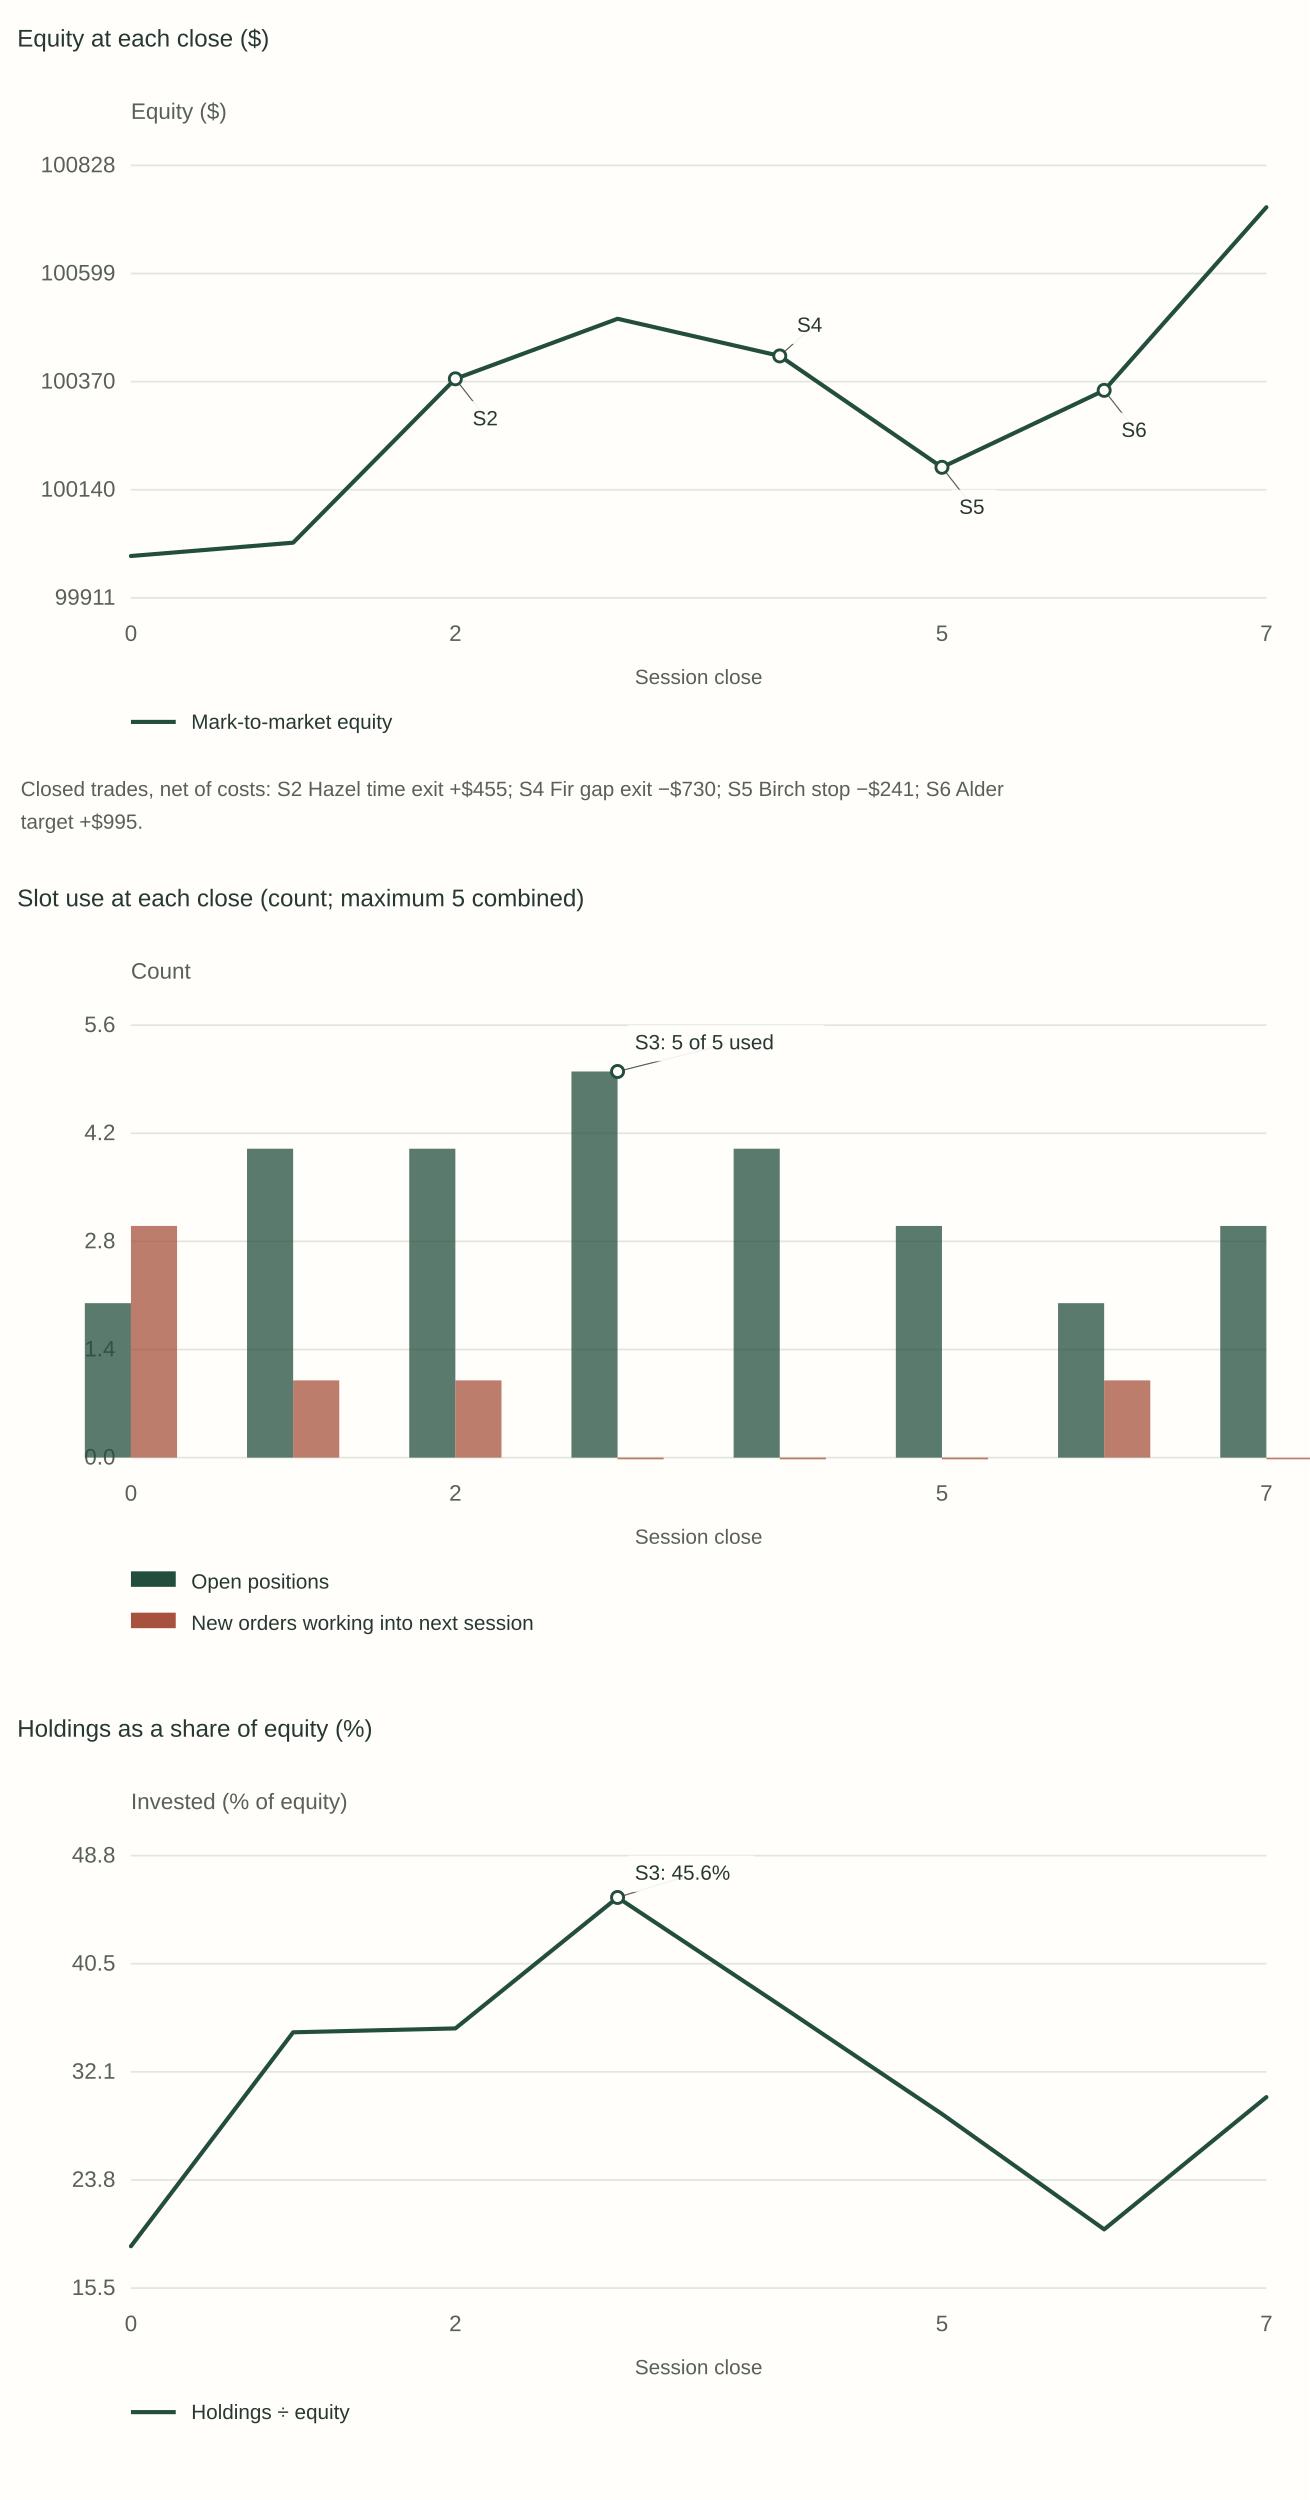
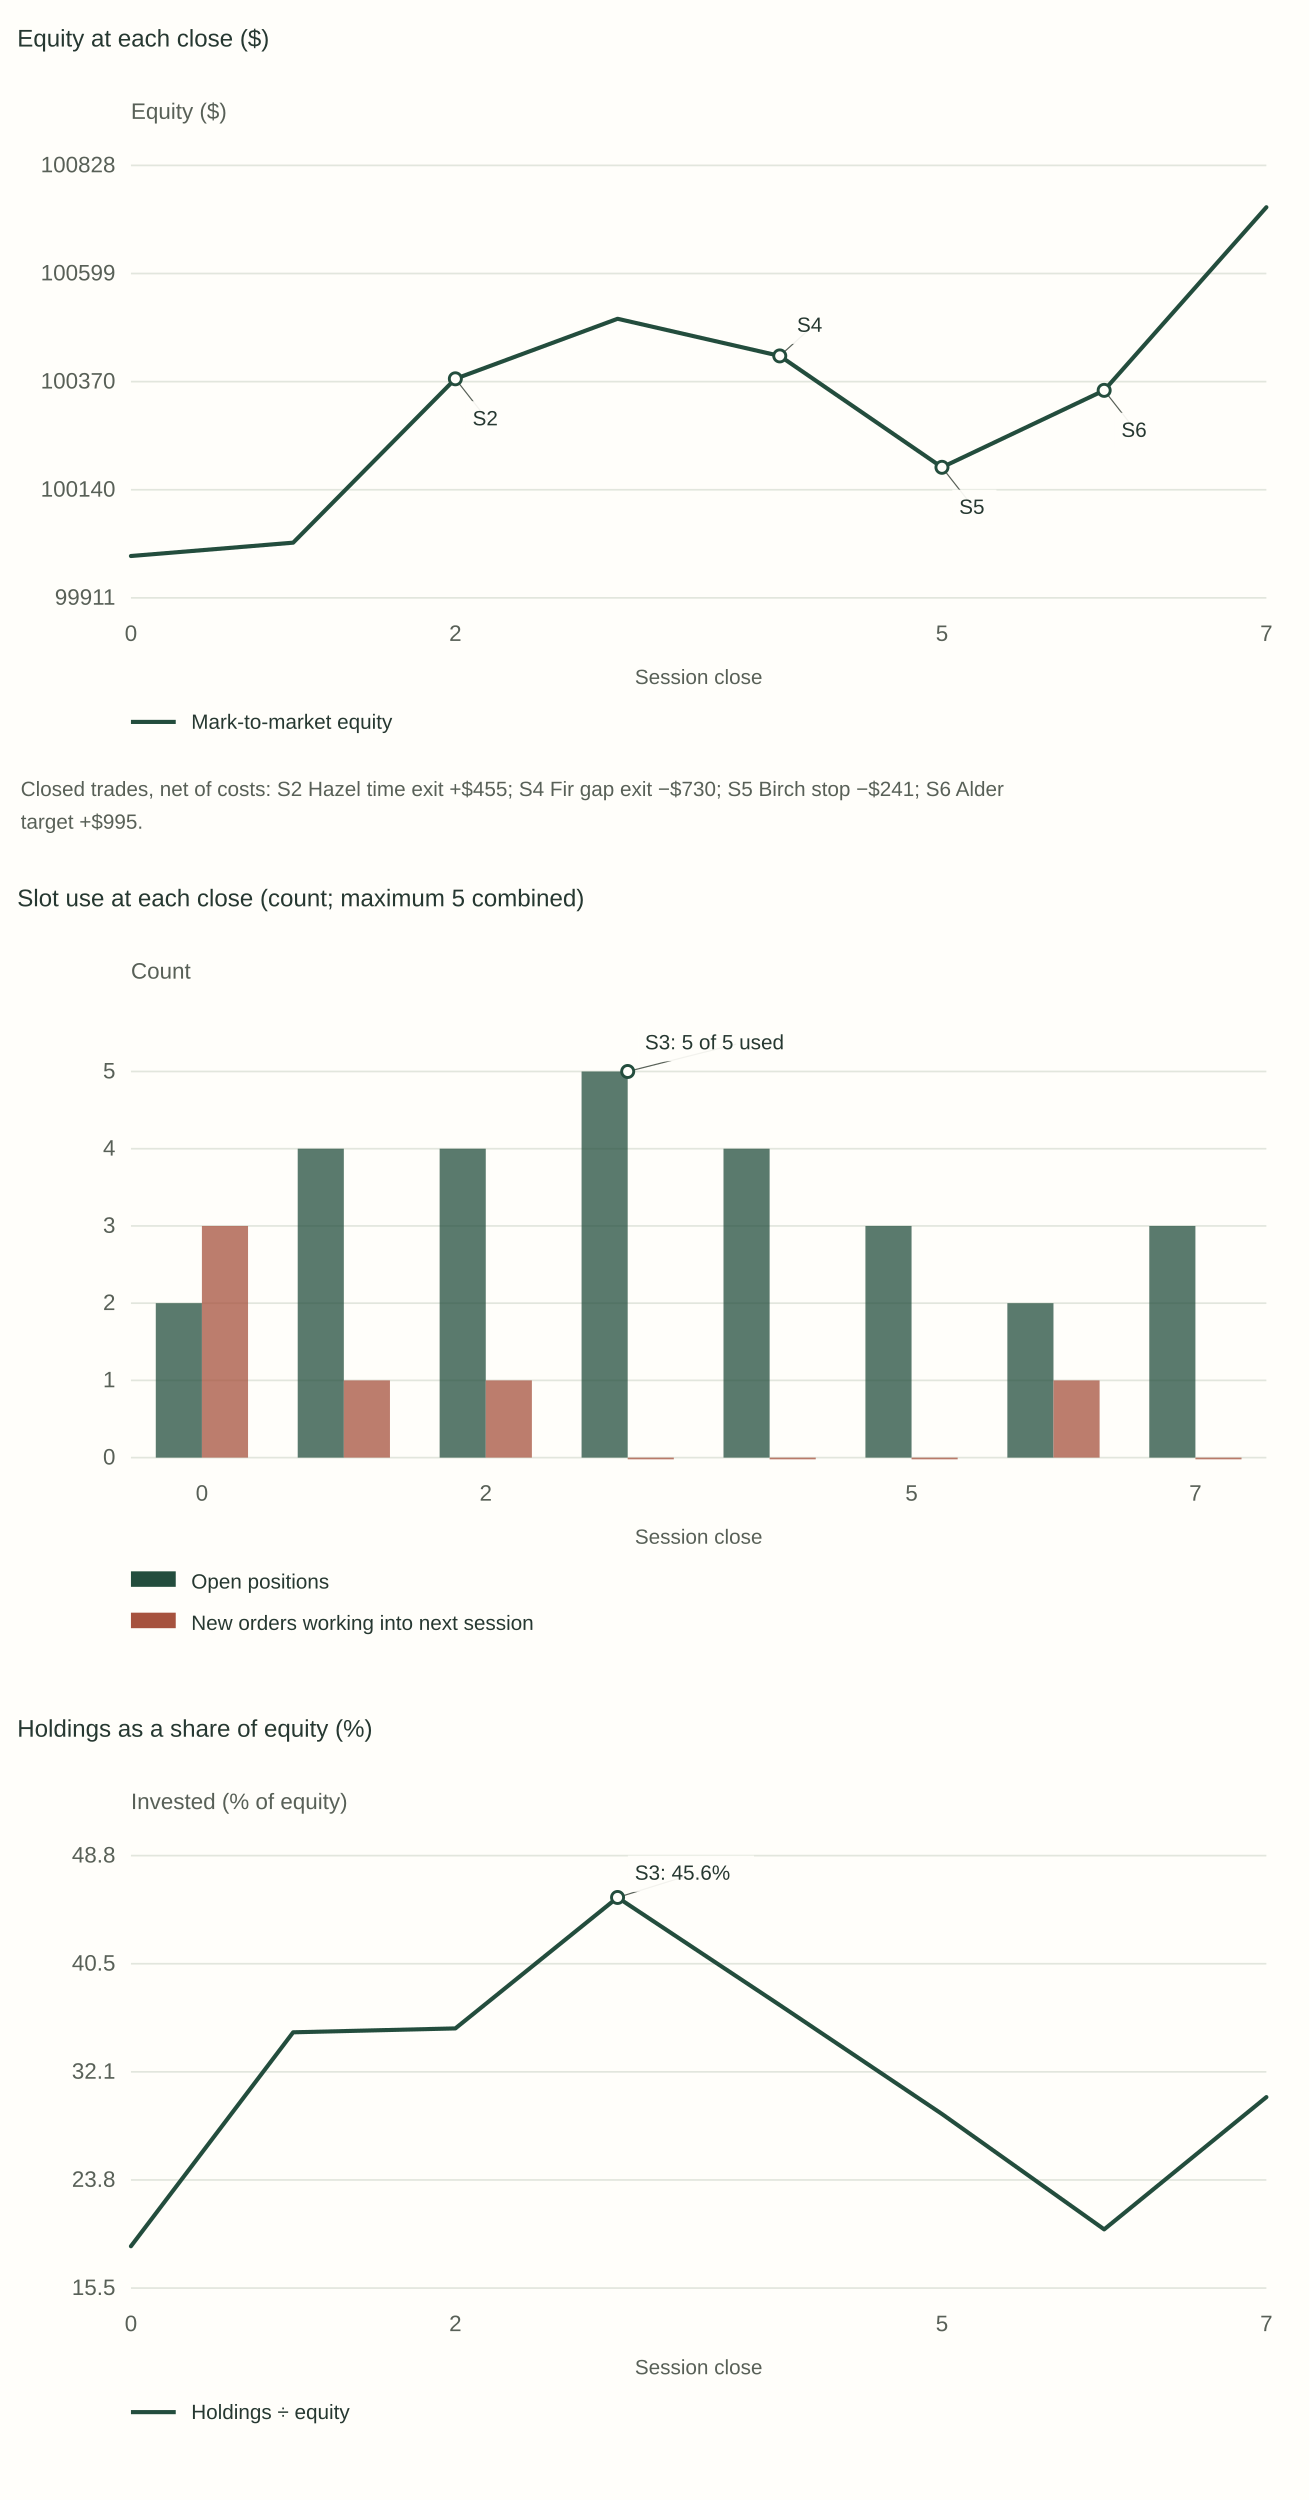
<svg xmlns="http://www.w3.org/2000/svg" viewBox="0 0 760 1451" role="img" aria-label="Atlas-20 scenario: equity, slots, and exposure at each close">
  <style>.af-text{font-family:Arial,sans-serif;fill:#263831}</style>
  <rect width="760" height="1451" fill="#fffefa" />
  <text class="af-text" x="10" y="27" text-anchor="start" style="font-size:14px;font-weight:500;fill:#263831;">Equity at each close ($)</text>
  <g transform="translate(0 50)">
    <text class="af-text" x="76" y="19" text-anchor="start" style="font-size:13px;font-weight:400;fill:#586057;">Equity ($)</text>
    <line x1="76" y1="297" x2="735" y2="297" stroke="#e2e6dd" />
    <text class="af-text" x="67" y="301" text-anchor="end" style="font-size:13px;font-weight:400;fill:#586057;">99911</text>
    <line x1="76" y1="234.25" x2="735" y2="234.25" stroke="#e2e6dd" />
    <text class="af-text" x="67" y="238.25" text-anchor="end" style="font-size:13px;font-weight:400;fill:#586057;">100140</text>
    <line x1="76" y1="171.5" x2="735" y2="171.5" stroke="#e2e6dd" />
    <text class="af-text" x="67" y="175.5" text-anchor="end" style="font-size:13px;font-weight:400;fill:#586057;">100370</text>
    <line x1="76" y1="108.75" x2="735" y2="108.75" stroke="#e2e6dd" />
    <text class="af-text" x="67" y="112.75" text-anchor="end" style="font-size:13px;font-weight:400;fill:#586057;">100599</text>
    <line x1="76" y1="46" x2="735" y2="46" stroke="#e2e6dd" />
    <text class="af-text" x="67" y="50" text-anchor="end" style="font-size:13px;font-weight:400;fill:#586057;">100828</text>
    <text class="af-text" x="76" y="322" text-anchor="middle" style="font-size:13px;font-weight:400;fill:#586057;">0</text>
    <text class="af-text" x="264.286" y="322" text-anchor="middle" style="font-size:13px;font-weight:400;fill:#586057;">2</text>
    <text class="af-text" x="546.714" y="322" text-anchor="middle" style="font-size:13px;font-weight:400;fill:#586057;">5</text>
    <text class="af-text" x="735" y="322" text-anchor="middle" style="font-size:13px;font-weight:400;fill:#586057;">7</text>
    <text class="af-text" x="405.5" y="347" text-anchor="middle" style="font-size:12px;font-weight:400;fill:#586057;">Session close</text>
    <path data-series="0" d="M76.00,272.71 L170.14,264.96 L264.29,169.86 L358.43,135.02 L452.57,156.57 L546.71,221.22 L640.86,176.56 L735.00,70.29 " fill="none" stroke="#234d3d" stroke-width="2.4" stroke-linecap="round" stroke-linejoin="round" />
    <line x1="264.286" y1="169.86" x2="283.086" y2="193.86" stroke="#586057" stroke-width=".7" />
    <circle data-annotation-series="0" data-value="100375.6" cx="264.286" cy="169.86" r="3.5" fill="#fffefa" stroke="#234d3d" stroke-width="1.7" />
    <rect x="270.286" y="182.86" width="25.6" height="21" fill="#fffefa" opacity=".92" />
    <text class="af-text" x="274.286" y="196.86" text-anchor="start" style="font-size:12px;font-weight:400;fill:#263831;">S2</text>
    <line x1="452.571" y1="156.574" x2="471.371" y2="139.574" stroke="#586057" stroke-width=".7" />
    <circle data-annotation-series="0" data-value="100424.12" cx="452.571" cy="156.574" r="3.5" fill="#fffefa" stroke="#234d3d" stroke-width="1.7" />
    <rect x="458.571" y="128.574" width="25.6" height="21" fill="#fffefa" opacity=".92" />
    <text class="af-text" x="462.571" y="142.574" text-anchor="start" style="font-size:12px;font-weight:400;fill:#263831;">S4</text>
    <line x1="546.714" y1="221.224" x2="565.514" y2="245.224" stroke="#586057" stroke-width=".7" />
    <circle data-annotation-series="0" data-value="100188.02" cx="546.714" cy="221.224" r="3.5" fill="#fffefa" stroke="#234d3d" stroke-width="1.7" />
    <rect x="552.714" y="234.224" width="25.6" height="21" fill="#fffefa" opacity=".92" />
    <text class="af-text" x="556.714" y="248.224" text-anchor="start" style="font-size:12px;font-weight:400;fill:#263831;">S5</text>
    <line x1="640.857" y1="176.563" x2="659.657" y2="200.563" stroke="#586057" stroke-width=".7" />
    <circle data-annotation-series="0" data-value="100351.12" cx="640.857" cy="176.563" r="3.5" fill="#fffefa" stroke="#234d3d" stroke-width="1.7" />
    <rect x="646.857" y="189.563" width="25.6" height="21" fill="#fffefa" opacity=".92" />
    <text class="af-text" x="650.857" y="203.563" text-anchor="start" style="font-size:12px;font-weight:400;fill:#263831;">S6</text>
    <line x1="76" x2="102" y1="369" y2="369" stroke="#234d3d" stroke-width="2.4" />
    <text class="af-text" x="111" y="373" text-anchor="start" style="font-size:12px;font-weight:400;fill:#263831;">Mark-to-market equity</text>
  </g>
  <text class="af-text" x="12" y="462" text-anchor="start" style="font-size:12px;font-weight:400;fill:#586057;">Closed trades, net of costs: S2 Hazel time exit +$455; S4 Fir gap exit −$730; S5 Birch stop −$241; S6 Alder</text>
  <text class="af-text" x="12" y="481" text-anchor="start" style="font-size:12px;font-weight:400;fill:#586057;">target +$995.</text>
  <text class="af-text" x="10" y="526" text-anchor="start" style="font-size:14px;font-weight:500;fill:#263831;">Slot use at each close (count; maximum 5 combined)</text>
  <g transform="translate(0 549)">
    <text class="af-text" x="76" y="19" text-anchor="start" style="font-size:13px;font-weight:400;fill:#586057;">Count</text>
    <line x1="76" y1="297" x2="735" y2="297" stroke="#e2e6dd" />
-     <text class="af-text" x="67" y="301" text-anchor="end" style="font-size:13px;font-weight:400;fill:#586057;">0.0</text>
-     <line x1="76" y1="234.25" x2="735" y2="234.25" stroke="#e2e6dd" />
-     <text class="af-text" x="67" y="238.25" text-anchor="end" style="font-size:13px;font-weight:400;fill:#586057;">1.4</text>
-     <line x1="76" y1="171.5" x2="735" y2="171.5" stroke="#e2e6dd" />
-     <text class="af-text" x="67" y="175.5" text-anchor="end" style="font-size:13px;font-weight:400;fill:#586057;">2.8</text>
-     <line x1="76" y1="108.75" x2="735" y2="108.75" stroke="#e2e6dd" />
-     <text class="af-text" x="67" y="112.75" text-anchor="end" style="font-size:13px;font-weight:400;fill:#586057;">4.2</text>
-     <line x1="76" y1="46" x2="735" y2="46" stroke="#e2e6dd" />
-     <text class="af-text" x="67" y="50" text-anchor="end" style="font-size:13px;font-weight:400;fill:#586057;">5.6</text>
-     <text class="af-text" x="76" y="322" text-anchor="middle" style="font-size:13px;font-weight:400;fill:#586057;">0</text>
-     <text class="af-text" x="264.286" y="322" text-anchor="middle" style="font-size:13px;font-weight:400;fill:#586057;">2</text>
-     <text class="af-text" x="546.714" y="322" text-anchor="middle" style="font-size:13px;font-weight:400;fill:#586057;">5</text>
-     <text class="af-text" x="735" y="322" text-anchor="middle" style="font-size:13px;font-weight:400;fill:#586057;">7</text>
+     <text class="af-text" x="67" y="301" text-anchor="end" style="font-size:13px;font-weight:400;fill:#586057;">0</text>
+     <line x1="76" y1="252.179" x2="735" y2="252.179" stroke="#e2e6dd" />
+     <text class="af-text" x="67" y="256.179" text-anchor="end" style="font-size:13px;font-weight:400;fill:#586057;">1</text>
+     <line x1="76" y1="207.357" x2="735" y2="207.357" stroke="#e2e6dd" />
+     <text class="af-text" x="67" y="211.357" text-anchor="end" style="font-size:13px;font-weight:400;fill:#586057;">2</text>
+     <line x1="76" y1="162.536" x2="735" y2="162.536" stroke="#e2e6dd" />
+     <text class="af-text" x="67" y="166.536" text-anchor="end" style="font-size:13px;font-weight:400;fill:#586057;">3</text>
+     <line x1="76" y1="117.714" x2="735" y2="117.714" stroke="#e2e6dd" />
+     <text class="af-text" x="67" y="121.714" text-anchor="end" style="font-size:13px;font-weight:400;fill:#586057;">4</text>
+     <line x1="76" y1="72.893" x2="735" y2="72.893" stroke="#e2e6dd" />
+     <text class="af-text" x="67" y="76.893" text-anchor="end" style="font-size:13px;font-weight:400;fill:#586057;">5</text>
+     <text class="af-text" x="117.188" y="322" text-anchor="middle" style="font-size:13px;font-weight:400;fill:#586057;">0</text>
+     <text class="af-text" x="281.938" y="322" text-anchor="middle" style="font-size:13px;font-weight:400;fill:#586057;">2</text>
+     <text class="af-text" x="529.062" y="322" text-anchor="middle" style="font-size:13px;font-weight:400;fill:#586057;">5</text>
+     <text class="af-text" x="693.812" y="322" text-anchor="middle" style="font-size:13px;font-weight:400;fill:#586057;">7</text>
    <text class="af-text" x="405.5" y="347" text-anchor="middle" style="font-size:12px;font-weight:400;fill:#586057;">Session close</text>
-     <rect x="49.228" y="207.357" width="26.772" height="89.643" fill="#234d3d" opacity=".75" />
-     <rect x="143.371" y="117.714" width="26.772" height="179.286" fill="#234d3d" opacity=".75" />
-     <rect x="237.514" y="117.714" width="26.772" height="179.286" fill="#234d3d" opacity=".75" />
-     <rect x="331.657" y="72.893" width="26.772" height="224.107" fill="#234d3d" opacity=".75" />
-     <rect x="425.8" y="117.714" width="26.772" height="179.286" fill="#234d3d" opacity=".75" />
-     <rect x="519.942" y="162.536" width="26.772" height="134.464" fill="#234d3d" opacity=".75" />
-     <rect x="614.085" y="207.357" width="26.772" height="89.643" fill="#234d3d" opacity=".75" />
-     <rect x="708.228" y="162.536" width="26.772" height="134.464" fill="#234d3d" opacity=".75" />
-     <rect x="76" y="162.536" width="26.772" height="134.464" fill="#a6523e" opacity=".75" />
-     <rect x="170.143" y="252.179" width="26.772" height="44.821" fill="#a6523e" opacity=".75" />
-     <rect x="264.286" y="252.179" width="26.772" height="44.821" fill="#a6523e" opacity=".75" />
-     <rect x="358.429" y="297" width="26.772" height="1" fill="#a6523e" opacity=".75" />
-     <rect x="452.571" y="297" width="26.772" height="1" fill="#a6523e" opacity=".75" />
-     <rect x="546.714" y="297" width="26.772" height="1" fill="#a6523e" opacity=".75" />
-     <rect x="640.857" y="252.179" width="26.772" height="44.821" fill="#a6523e" opacity=".75" />
-     <rect x="735" y="297" width="26.772" height="1" fill="#a6523e" opacity=".75" />
-     <line x1="358.429" y1="72.893" x2="421.429" y2="57" stroke="#586057" stroke-width=".7" />
-     <circle data-annotation-series="0" data-value="5" cx="358.429" cy="72.893" r="3.5" fill="#fffefa" stroke="#234d3d" stroke-width="1.7" />
-     <rect x="364.429" y="46" width="114" height="21" fill="#fffefa" opacity=".92" />
-     <text class="af-text" x="368.429" y="60" text-anchor="start" style="font-size:12px;font-weight:400;fill:#263831;">S3: 5 of 5 used</text>
+     <rect x="90.416" y="207.357" width="26.772" height="89.643" fill="#234d3d" opacity=".75" />
+     <rect x="172.791" y="117.714" width="26.772" height="179.286" fill="#234d3d" opacity=".75" />
+     <rect x="255.166" y="117.714" width="26.772" height="179.286" fill="#234d3d" opacity=".75" />
+     <rect x="337.541" y="72.893" width="26.772" height="224.107" fill="#234d3d" opacity=".75" />
+     <rect x="419.916" y="117.714" width="26.772" height="179.286" fill="#234d3d" opacity=".75" />
+     <rect x="502.291" y="162.536" width="26.772" height="134.464" fill="#234d3d" opacity=".75" />
+     <rect x="584.666" y="207.357" width="26.772" height="89.643" fill="#234d3d" opacity=".75" />
+     <rect x="667.041" y="162.536" width="26.772" height="134.464" fill="#234d3d" opacity=".75" />
+     <rect x="117.188" y="162.536" width="26.772" height="134.464" fill="#a6523e" opacity=".75" />
+     <rect x="199.562" y="252.179" width="26.772" height="44.821" fill="#a6523e" opacity=".75" />
+     <rect x="281.938" y="252.179" width="26.772" height="44.821" fill="#a6523e" opacity=".75" />
+     <rect x="364.312" y="297" width="26.772" height="1" fill="#a6523e" opacity=".75" />
+     <rect x="446.688" y="297" width="26.772" height="1" fill="#a6523e" opacity=".75" />
+     <rect x="529.062" y="297" width="26.772" height="1" fill="#a6523e" opacity=".75" />
+     <rect x="611.438" y="252.179" width="26.772" height="44.821" fill="#a6523e" opacity=".75" />
+     <rect x="693.812" y="297" width="26.772" height="1" fill="#a6523e" opacity=".75" />
+     <line x1="364.312" y1="72.893" x2="427.312" y2="57" stroke="#586057" stroke-width=".7" />
+     <circle data-annotation-series="0" data-value="5" cx="364.312" cy="72.893" r="3.5" fill="#fffefa" stroke="#234d3d" stroke-width="1.7" />
+     <rect x="370.312" y="46" width="114" height="21" fill="#fffefa" opacity=".92" />
+     <text class="af-text" x="374.312" y="60" text-anchor="start" style="font-size:12px;font-weight:400;fill:#263831;">S3: 5 of 5 used</text>
    <rect x="76" y="363" width="26" height="9" fill="#234d3d" />
    <text class="af-text" x="111" y="373" text-anchor="start" style="font-size:12px;font-weight:400;fill:#263831;">Open positions</text>
    <rect x="76" y="387" width="26" height="9" fill="#a6523e" />
    <text class="af-text" x="111" y="397" text-anchor="start" style="font-size:12px;font-weight:400;fill:#263831;">New orders working into next session</text>
  </g>
  <text class="af-text" x="10" y="1008" text-anchor="start" style="font-size:14px;font-weight:500;fill:#263831;">Holdings as a share of equity (%)</text>
  <g transform="translate(0 1031)">
    <text class="af-text" x="76" y="19" text-anchor="start" style="font-size:13px;font-weight:400;fill:#586057;">Invested (% of equity)</text>
    <line x1="76" y1="297" x2="735" y2="297" stroke="#e2e6dd" />
    <text class="af-text" x="67" y="301" text-anchor="end" style="font-size:13px;font-weight:400;fill:#586057;">15.5</text>
    <line x1="76" y1="234.25" x2="735" y2="234.25" stroke="#e2e6dd" />
    <text class="af-text" x="67" y="238.25" text-anchor="end" style="font-size:13px;font-weight:400;fill:#586057;">23.8</text>
    <line x1="76" y1="171.5" x2="735" y2="171.5" stroke="#e2e6dd" />
    <text class="af-text" x="67" y="175.5" text-anchor="end" style="font-size:13px;font-weight:400;fill:#586057;">32.1</text>
    <line x1="76" y1="108.75" x2="735" y2="108.75" stroke="#e2e6dd" />
    <text class="af-text" x="67" y="112.75" text-anchor="end" style="font-size:13px;font-weight:400;fill:#586057;">40.5</text>
    <line x1="76" y1="46" x2="735" y2="46" stroke="#e2e6dd" />
    <text class="af-text" x="67" y="50" text-anchor="end" style="font-size:13px;font-weight:400;fill:#586057;">48.8</text>
    <text class="af-text" x="76" y="322" text-anchor="middle" style="font-size:13px;font-weight:400;fill:#586057;">0</text>
    <text class="af-text" x="264.286" y="322" text-anchor="middle" style="font-size:13px;font-weight:400;fill:#586057;">2</text>
    <text class="af-text" x="546.714" y="322" text-anchor="middle" style="font-size:13px;font-weight:400;fill:#586057;">5</text>
    <text class="af-text" x="735" y="322" text-anchor="middle" style="font-size:13px;font-weight:400;fill:#586057;">7</text>
    <text class="af-text" x="405.5" y="347" text-anchor="middle" style="font-size:12px;font-weight:400;fill:#586057;">Session close</text>
    <path data-series="0" d="M76.00,272.71 L170.14,148.55 L264.29,146.29 L358.43,70.29 L452.57,132.75 L546.71,195.96 L640.86,262.93 L735.00,186.17 " fill="none" stroke="#234d3d" stroke-width="2.4" stroke-linecap="round" stroke-linejoin="round" />
    <line x1="358.429" y1="70.29" x2="401.029" y2="57" stroke="#586057" stroke-width=".7" />
    <circle data-annotation-series="0" data-value="45.6" cx="358.429" cy="70.29" r="3.5" fill="#fffefa" stroke="#234d3d" stroke-width="1.7" />
    <rect x="364.429" y="46" width="73.2" height="21" fill="#fffefa" opacity=".92" />
    <text class="af-text" x="368.429" y="60" text-anchor="start" style="font-size:12px;font-weight:400;fill:#263831;">S3: 45.6%</text>
    <line x1="76" x2="102" y1="369" y2="369" stroke="#234d3d" stroke-width="2.4" />
    <text class="af-text" x="111" y="373" text-anchor="start" style="font-size:12px;font-weight:400;fill:#263831;">Holdings ÷ equity</text>
  </g>
</svg>
